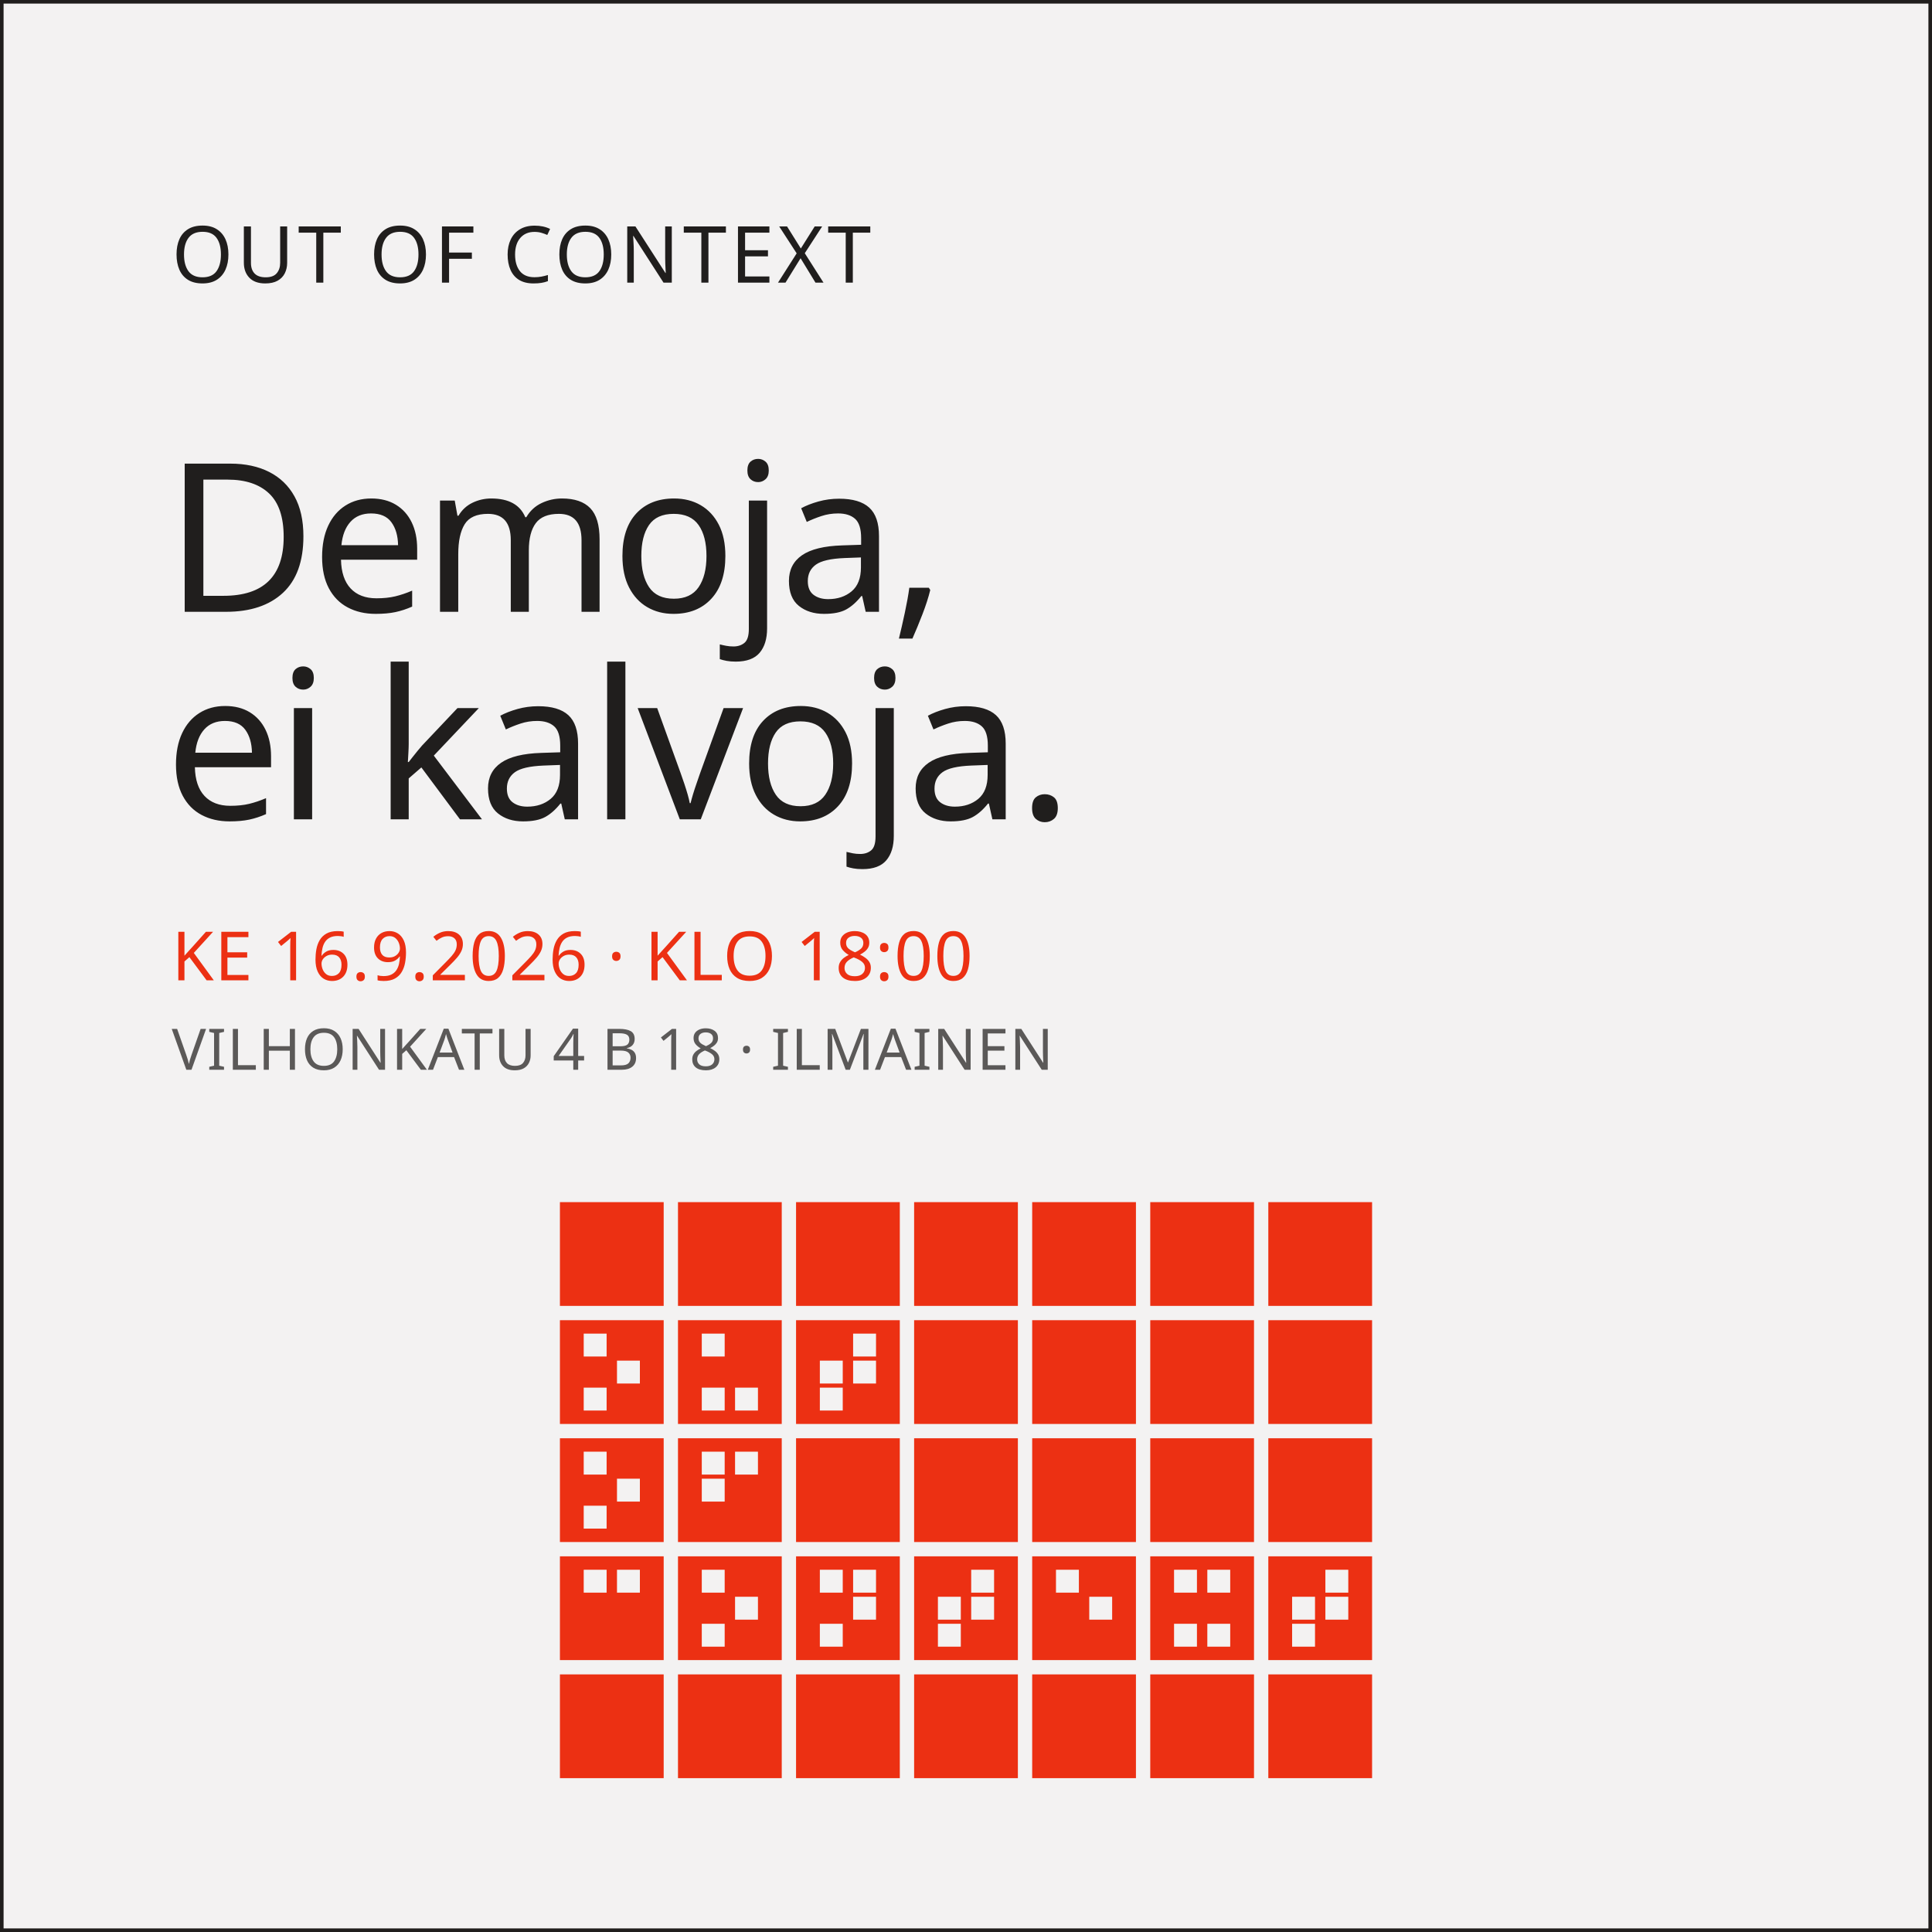
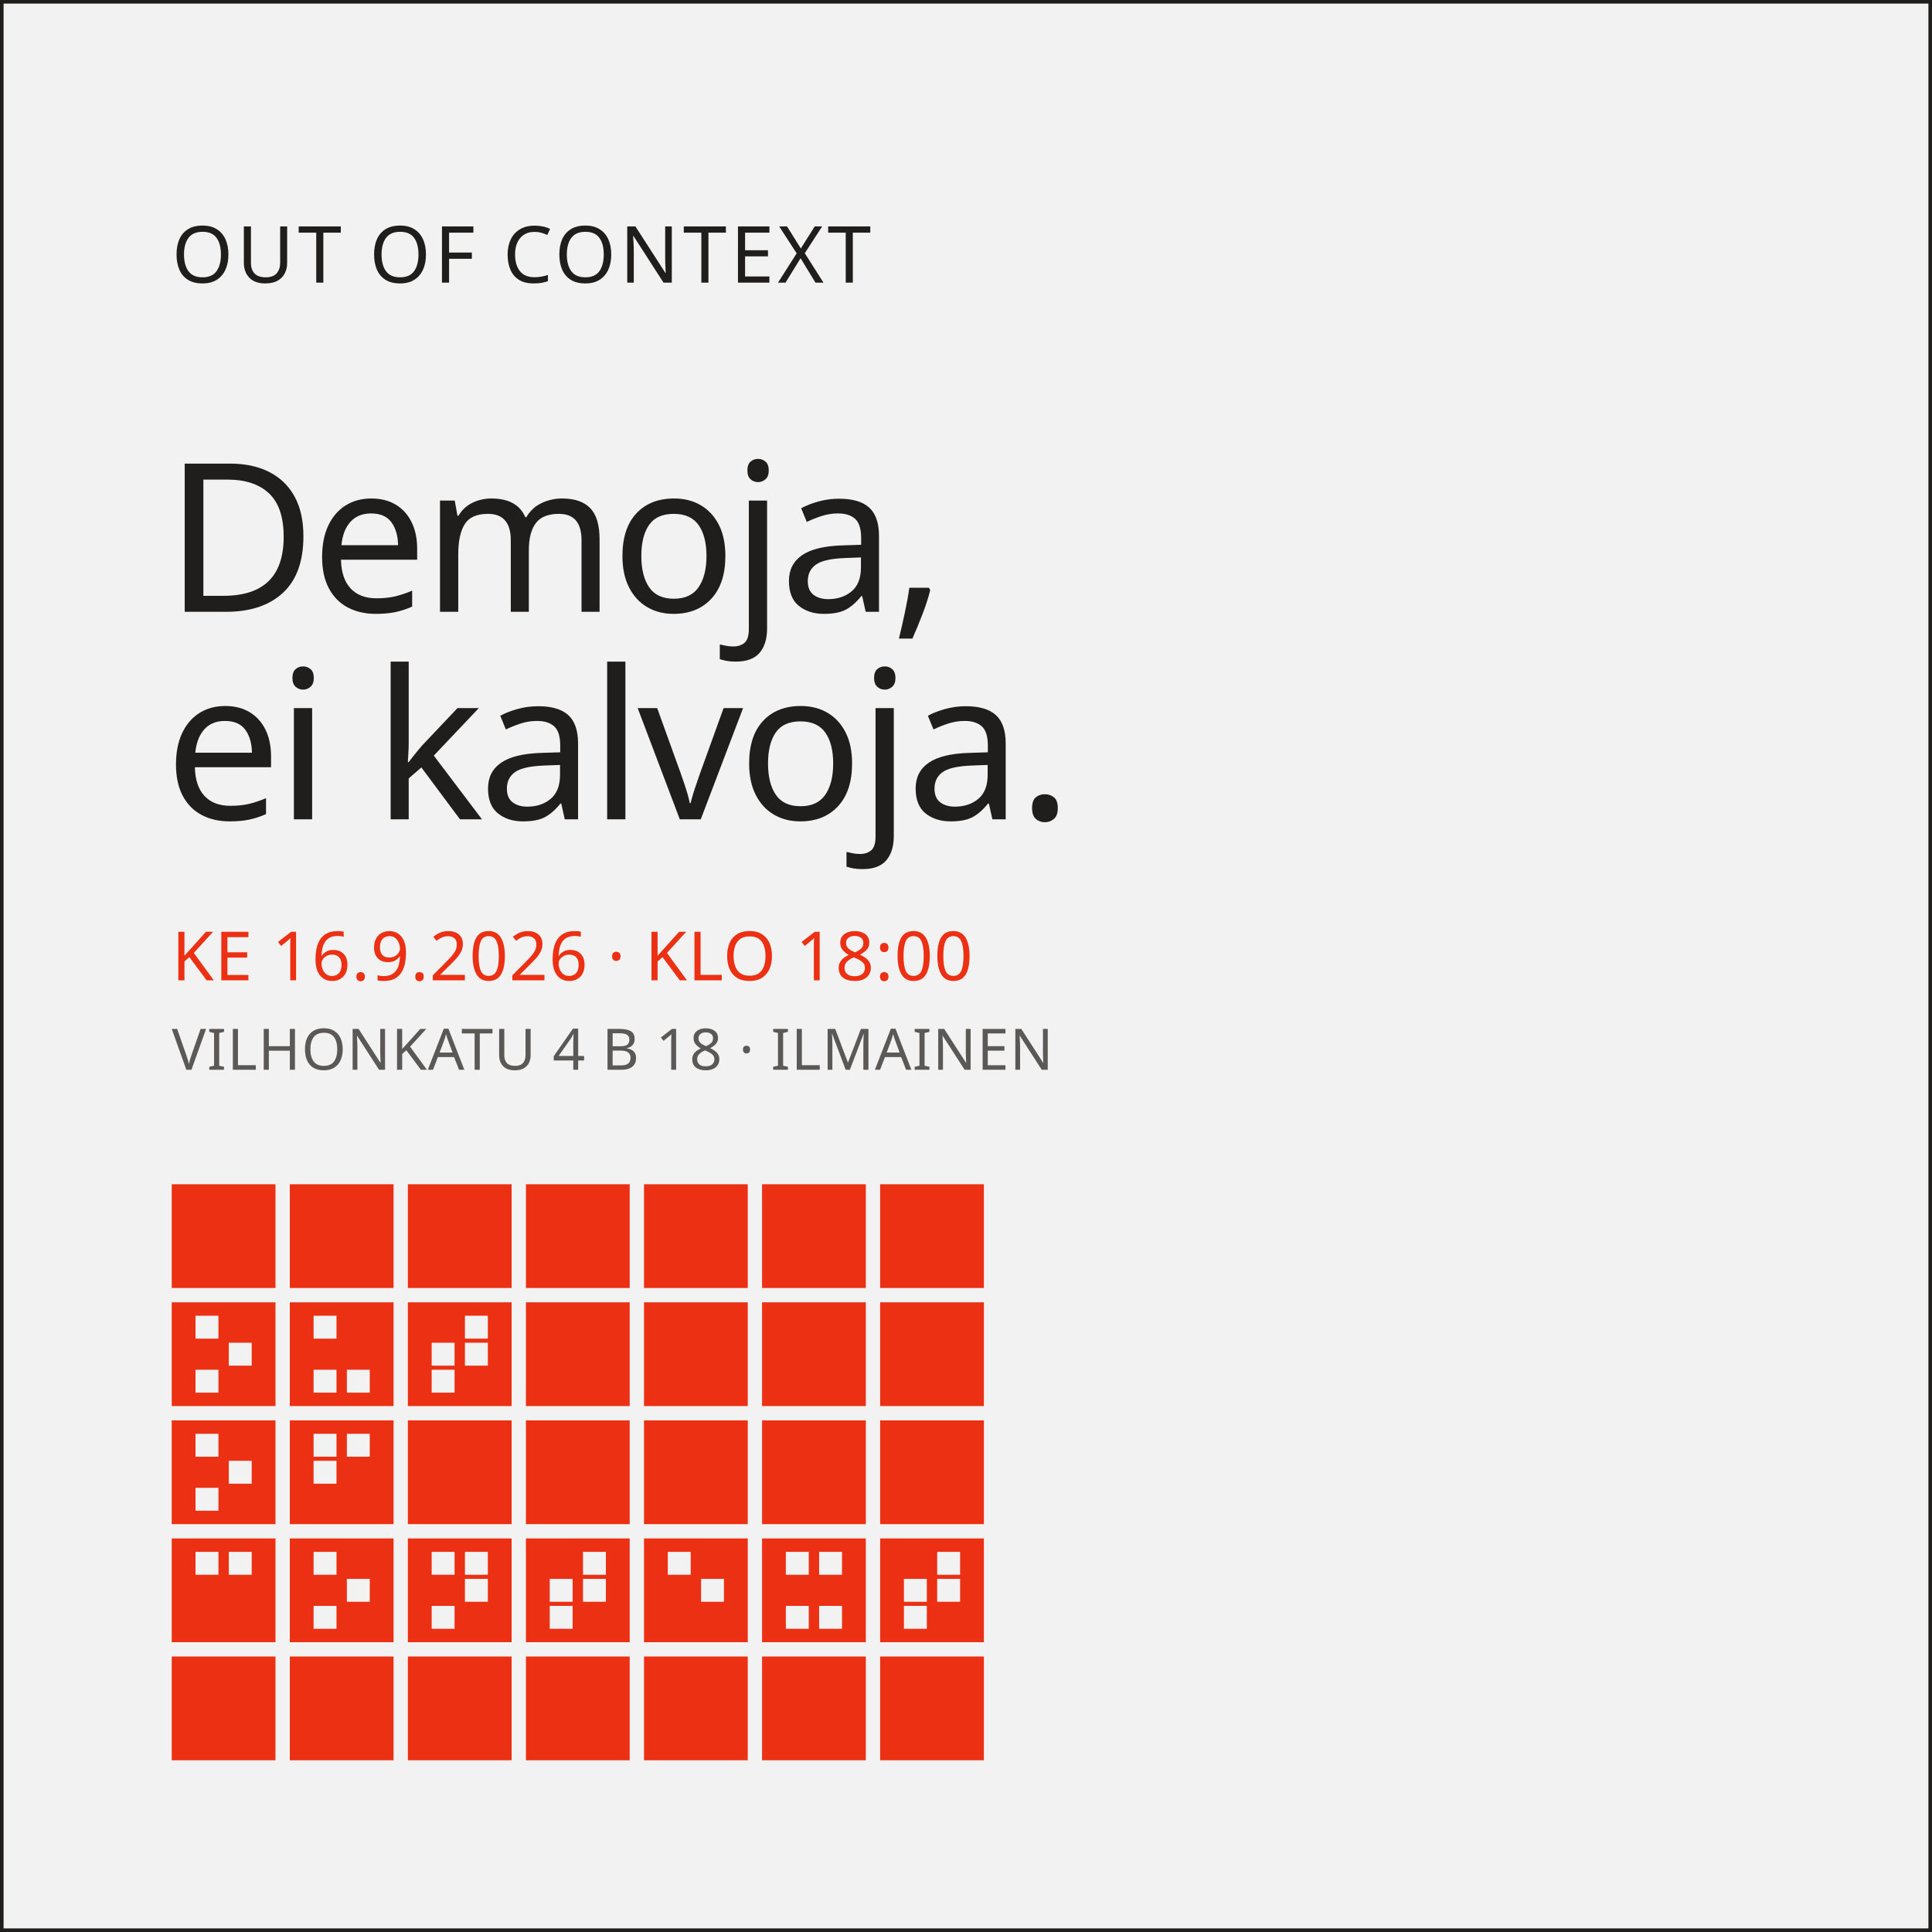
<svg xmlns="http://www.w3.org/2000/svg" width="1080" height="1080" viewBox="0 0 1080 1080">
  <rect width="1080" height="1080" fill="#f3f2f2" />
  <rect x="1" y="1" width="1078" height="1078" fill="none" stroke="#201e1d" stroke-width="2" />
  <text x="96" y="158" font-family="Archivo Black, Archivo, sans-serif" font-size="44" letter-spacing="2" fill="#201e1d">OUT OF CONTEXT</text>
  <text x="92" y="342" font-family="Archivo Black, Archivo, sans-serif" font-size="116" letter-spacing="-3" fill="#201e1d">Demoja,</text>
  <text x="92" y="458" font-family="Archivo Black, Archivo, sans-serif" font-size="116" letter-spacing="-3" fill="#201e1d">ei kalvoja.</text>
  <text x="96" y="548" font-family="Archivo Black, Archivo, sans-serif" font-size="38" letter-spacing="0.5" fill="#ec3013">KE 16.9.2026 · KLO 18:00</text>
  <text x="96" y="598" font-family="Archivo Black, Archivo, sans-serif" font-size="32" letter-spacing="0.5" fill="#201e1d" opacity="0.72">VILHONKATU 4 B 18 · ILMAINEN</text>
-   <rect x="313" y="672" width="58" height="58" fill="#ec3013" />
-   <rect x="379" y="672" width="58" height="58" fill="#ec3013" />
-   <rect x="445" y="672" width="58" height="58" fill="#ec3013" />
-   <rect x="511" y="672" width="58" height="58" fill="#ec3013" />
-   <rect x="577" y="672" width="58" height="58" fill="#ec3013" />
-   <rect x="643" y="672" width="58" height="58" fill="#ec3013" />
-   <rect x="709" y="672" width="58" height="58" fill="#ec3013" />
-   <rect x="313" y="738" width="58" height="58" fill="#ec3013" />
-   <rect x="326.3" y="745.5" width="12.8" height="12.8" fill="#f3f2f2" />
-   <rect x="326.3" y="775.7" width="12.8" height="12.8" fill="#f3f2f2" />
-   <rect x="344.9" y="760.6" width="12.8" height="12.8" fill="#f3f2f2" />
-   <rect x="379" y="738" width="58" height="58" fill="#ec3013" />
-   <rect x="392.3" y="745.5" width="12.8" height="12.8" fill="#f3f2f2" />
-   <rect x="392.3" y="775.7" width="12.8" height="12.8" fill="#f3f2f2" />
-   <rect x="410.9" y="775.7" width="12.8" height="12.8" fill="#f3f2f2" />
-   <rect x="445" y="738" width="58" height="58" fill="#ec3013" />
-   <rect x="458.3" y="760.6" width="12.8" height="12.8" fill="#f3f2f2" />
-   <rect x="458.3" y="775.7" width="12.8" height="12.8" fill="#f3f2f2" />
-   <rect x="476.9" y="745.5" width="12.8" height="12.8" fill="#f3f2f2" />
-   <rect x="476.9" y="760.6" width="12.8" height="12.8" fill="#f3f2f2" />
-   <rect x="511" y="738" width="58" height="58" fill="#ec3013" />
-   <rect x="577" y="738" width="58" height="58" fill="#ec3013" />
-   <rect x="643" y="738" width="58" height="58" fill="#ec3013" />
-   <rect x="709" y="738" width="58" height="58" fill="#ec3013" />
-   <rect x="313" y="804" width="58" height="58" fill="#ec3013" />
-   <rect x="326.3" y="811.5" width="12.8" height="12.8" fill="#f3f2f2" />
-   <rect x="326.3" y="841.7" width="12.8" height="12.8" fill="#f3f2f2" />
-   <rect x="344.9" y="826.6" width="12.8" height="12.8" fill="#f3f2f2" />
-   <rect x="379" y="804" width="58" height="58" fill="#ec3013" />
-   <rect x="392.3" y="811.5" width="12.8" height="12.8" fill="#f3f2f2" />
-   <rect x="392.3" y="826.6" width="12.8" height="12.8" fill="#f3f2f2" />
-   <rect x="410.9" y="811.5" width="12.8" height="12.8" fill="#f3f2f2" />
-   <rect x="445" y="804" width="58" height="58" fill="#ec3013" />
-   <rect x="511" y="804" width="58" height="58" fill="#ec3013" />
-   <rect x="577" y="804" width="58" height="58" fill="#ec3013" />
-   <rect x="643" y="804" width="58" height="58" fill="#ec3013" />
-   <rect x="709" y="804" width="58" height="58" fill="#ec3013" />
-   <rect x="313" y="870" width="58" height="58" fill="#ec3013" />
-   <rect x="326.3" y="877.5" width="12.8" height="12.8" fill="#f3f2f2" />
-   <rect x="344.9" y="877.5" width="12.8" height="12.8" fill="#f3f2f2" />
-   <rect x="379" y="870" width="58" height="58" fill="#ec3013" />
-   <rect x="392.3" y="877.5" width="12.8" height="12.8" fill="#f3f2f2" />
-   <rect x="392.3" y="907.7" width="12.8" height="12.8" fill="#f3f2f2" />
-   <rect x="410.9" y="892.6" width="12.8" height="12.8" fill="#f3f2f2" />
-   <rect x="445" y="870" width="58" height="58" fill="#ec3013" />
-   <rect x="458.3" y="877.5" width="12.8" height="12.8" fill="#f3f2f2" />
-   <rect x="458.3" y="907.7" width="12.8" height="12.8" fill="#f3f2f2" />
-   <rect x="476.9" y="877.5" width="12.8" height="12.8" fill="#f3f2f2" />
-   <rect x="476.9" y="892.6" width="12.8" height="12.8" fill="#f3f2f2" />
-   <rect x="511" y="870" width="58" height="58" fill="#ec3013" />
-   <rect x="524.3" y="892.6" width="12.8" height="12.8" fill="#f3f2f2" />
-   <rect x="524.3" y="907.7" width="12.8" height="12.8" fill="#f3f2f2" />
-   <rect x="542.9" y="877.5" width="12.8" height="12.8" fill="#f3f2f2" />
-   <rect x="542.9" y="892.6" width="12.8" height="12.8" fill="#f3f2f2" />
-   <rect x="577" y="870" width="58" height="58" fill="#ec3013" />
-   <rect x="590.3" y="877.5" width="12.8" height="12.8" fill="#f3f2f2" />
-   <rect x="608.9" y="892.6" width="12.8" height="12.8" fill="#f3f2f2" />
-   <rect x="643" y="870" width="58" height="58" fill="#ec3013" />
-   <rect x="656.3" y="877.5" width="12.8" height="12.8" fill="#f3f2f2" />
-   <rect x="656.3" y="907.7" width="12.8" height="12.8" fill="#f3f2f2" />
-   <rect x="674.9" y="877.5" width="12.8" height="12.8" fill="#f3f2f2" />
-   <rect x="674.9" y="907.7" width="12.8" height="12.8" fill="#f3f2f2" />
-   <rect x="709" y="870" width="58" height="58" fill="#ec3013" />
-   <rect x="722.3" y="892.6" width="12.8" height="12.8" fill="#f3f2f2" />
-   <rect x="722.3" y="907.7" width="12.8" height="12.8" fill="#f3f2f2" />
-   <rect x="740.9" y="877.5" width="12.8" height="12.8" fill="#f3f2f2" />
-   <rect x="740.9" y="892.6" width="12.8" height="12.8" fill="#f3f2f2" />
-   <rect x="313" y="936" width="58" height="58" fill="#ec3013" />
-   <rect x="379" y="936" width="58" height="58" fill="#ec3013" />
-   <rect x="445" y="936" width="58" height="58" fill="#ec3013" />
-   <rect x="511" y="936" width="58" height="58" fill="#ec3013" />
-   <rect x="577" y="936" width="58" height="58" fill="#ec3013" />
-   <rect x="643" y="936" width="58" height="58" fill="#ec3013" />
-   <rect x="709" y="936" width="58" height="58" fill="#ec3013" />
+   <rect x="96" y="662" width="58" height="58" fill="#ec3013" />
+   <rect x="162" y="662" width="58" height="58" fill="#ec3013" />
+   <rect x="228" y="662" width="58" height="58" fill="#ec3013" />
+   <rect x="294" y="662" width="58" height="58" fill="#ec3013" />
+   <rect x="360" y="662" width="58" height="58" fill="#ec3013" />
+   <rect x="426" y="662" width="58" height="58" fill="#ec3013" />
+   <rect x="492" y="662" width="58" height="58" fill="#ec3013" />
+   <rect x="96" y="728" width="58" height="58" fill="#ec3013" />
+   <rect x="109.3" y="735.5" width="12.8" height="12.8" fill="#f3f2f2" />
+   <rect x="109.3" y="765.7" width="12.8" height="12.8" fill="#f3f2f2" />
+   <rect x="127.9" y="750.6" width="12.8" height="12.8" fill="#f3f2f2" />
+   <rect x="162" y="728" width="58" height="58" fill="#ec3013" />
+   <rect x="175.3" y="735.5" width="12.8" height="12.8" fill="#f3f2f2" />
+   <rect x="175.3" y="765.7" width="12.8" height="12.8" fill="#f3f2f2" />
+   <rect x="193.9" y="765.7" width="12.8" height="12.8" fill="#f3f2f2" />
+   <rect x="228" y="728" width="58" height="58" fill="#ec3013" />
+   <rect x="241.3" y="750.6" width="12.8" height="12.8" fill="#f3f2f2" />
+   <rect x="241.3" y="765.7" width="12.8" height="12.8" fill="#f3f2f2" />
+   <rect x="259.9" y="735.5" width="12.8" height="12.8" fill="#f3f2f2" />
+   <rect x="259.9" y="750.6" width="12.8" height="12.8" fill="#f3f2f2" />
+   <rect x="294" y="728" width="58" height="58" fill="#ec3013" />
+   <rect x="360" y="728" width="58" height="58" fill="#ec3013" />
+   <rect x="426" y="728" width="58" height="58" fill="#ec3013" />
+   <rect x="492" y="728" width="58" height="58" fill="#ec3013" />
+   <rect x="96" y="794" width="58" height="58" fill="#ec3013" />
+   <rect x="109.3" y="801.5" width="12.8" height="12.8" fill="#f3f2f2" />
+   <rect x="109.3" y="831.7" width="12.8" height="12.8" fill="#f3f2f2" />
+   <rect x="127.9" y="816.6" width="12.8" height="12.8" fill="#f3f2f2" />
+   <rect x="162" y="794" width="58" height="58" fill="#ec3013" />
+   <rect x="175.3" y="801.5" width="12.8" height="12.8" fill="#f3f2f2" />
+   <rect x="175.3" y="816.6" width="12.8" height="12.8" fill="#f3f2f2" />
+   <rect x="193.9" y="801.5" width="12.8" height="12.8" fill="#f3f2f2" />
+   <rect x="228" y="794" width="58" height="58" fill="#ec3013" />
+   <rect x="294" y="794" width="58" height="58" fill="#ec3013" />
+   <rect x="360" y="794" width="58" height="58" fill="#ec3013" />
+   <rect x="426" y="794" width="58" height="58" fill="#ec3013" />
+   <rect x="492" y="794" width="58" height="58" fill="#ec3013" />
+   <rect x="96" y="860" width="58" height="58" fill="#ec3013" />
+   <rect x="109.3" y="867.5" width="12.8" height="12.8" fill="#f3f2f2" />
+   <rect x="127.9" y="867.5" width="12.8" height="12.8" fill="#f3f2f2" />
+   <rect x="162" y="860" width="58" height="58" fill="#ec3013" />
+   <rect x="175.3" y="867.5" width="12.8" height="12.8" fill="#f3f2f2" />
+   <rect x="175.3" y="897.7" width="12.8" height="12.8" fill="#f3f2f2" />
+   <rect x="193.9" y="882.6" width="12.8" height="12.8" fill="#f3f2f2" />
+   <rect x="228" y="860" width="58" height="58" fill="#ec3013" />
+   <rect x="241.3" y="867.5" width="12.8" height="12.8" fill="#f3f2f2" />
+   <rect x="241.3" y="897.7" width="12.8" height="12.8" fill="#f3f2f2" />
+   <rect x="259.9" y="867.5" width="12.8" height="12.8" fill="#f3f2f2" />
+   <rect x="259.9" y="882.6" width="12.8" height="12.8" fill="#f3f2f2" />
+   <rect x="294" y="860" width="58" height="58" fill="#ec3013" />
+   <rect x="307.3" y="882.6" width="12.8" height="12.8" fill="#f3f2f2" />
+   <rect x="307.3" y="897.7" width="12.8" height="12.8" fill="#f3f2f2" />
+   <rect x="325.9" y="867.5" width="12.8" height="12.8" fill="#f3f2f2" />
+   <rect x="325.9" y="882.6" width="12.8" height="12.8" fill="#f3f2f2" />
+   <rect x="360" y="860" width="58" height="58" fill="#ec3013" />
+   <rect x="373.3" y="867.5" width="12.8" height="12.8" fill="#f3f2f2" />
+   <rect x="391.9" y="882.6" width="12.8" height="12.8" fill="#f3f2f2" />
+   <rect x="426" y="860" width="58" height="58" fill="#ec3013" />
+   <rect x="439.3" y="867.5" width="12.8" height="12.8" fill="#f3f2f2" />
+   <rect x="439.3" y="897.7" width="12.8" height="12.8" fill="#f3f2f2" />
+   <rect x="457.9" y="867.5" width="12.8" height="12.8" fill="#f3f2f2" />
+   <rect x="457.9" y="897.7" width="12.8" height="12.8" fill="#f3f2f2" />
+   <rect x="492" y="860" width="58" height="58" fill="#ec3013" />
+   <rect x="505.3" y="882.6" width="12.8" height="12.8" fill="#f3f2f2" />
+   <rect x="505.3" y="897.7" width="12.8" height="12.8" fill="#f3f2f2" />
+   <rect x="523.9" y="867.5" width="12.8" height="12.8" fill="#f3f2f2" />
+   <rect x="523.9" y="882.6" width="12.8" height="12.8" fill="#f3f2f2" />
+   <rect x="96" y="926" width="58" height="58" fill="#ec3013" />
+   <rect x="162" y="926" width="58" height="58" fill="#ec3013" />
+   <rect x="228" y="926" width="58" height="58" fill="#ec3013" />
+   <rect x="294" y="926" width="58" height="58" fill="#ec3013" />
+   <rect x="360" y="926" width="58" height="58" fill="#ec3013" />
+   <rect x="426" y="926" width="58" height="58" fill="#ec3013" />
+   <rect x="492" y="926" width="58" height="58" fill="#ec3013" />
</svg>
